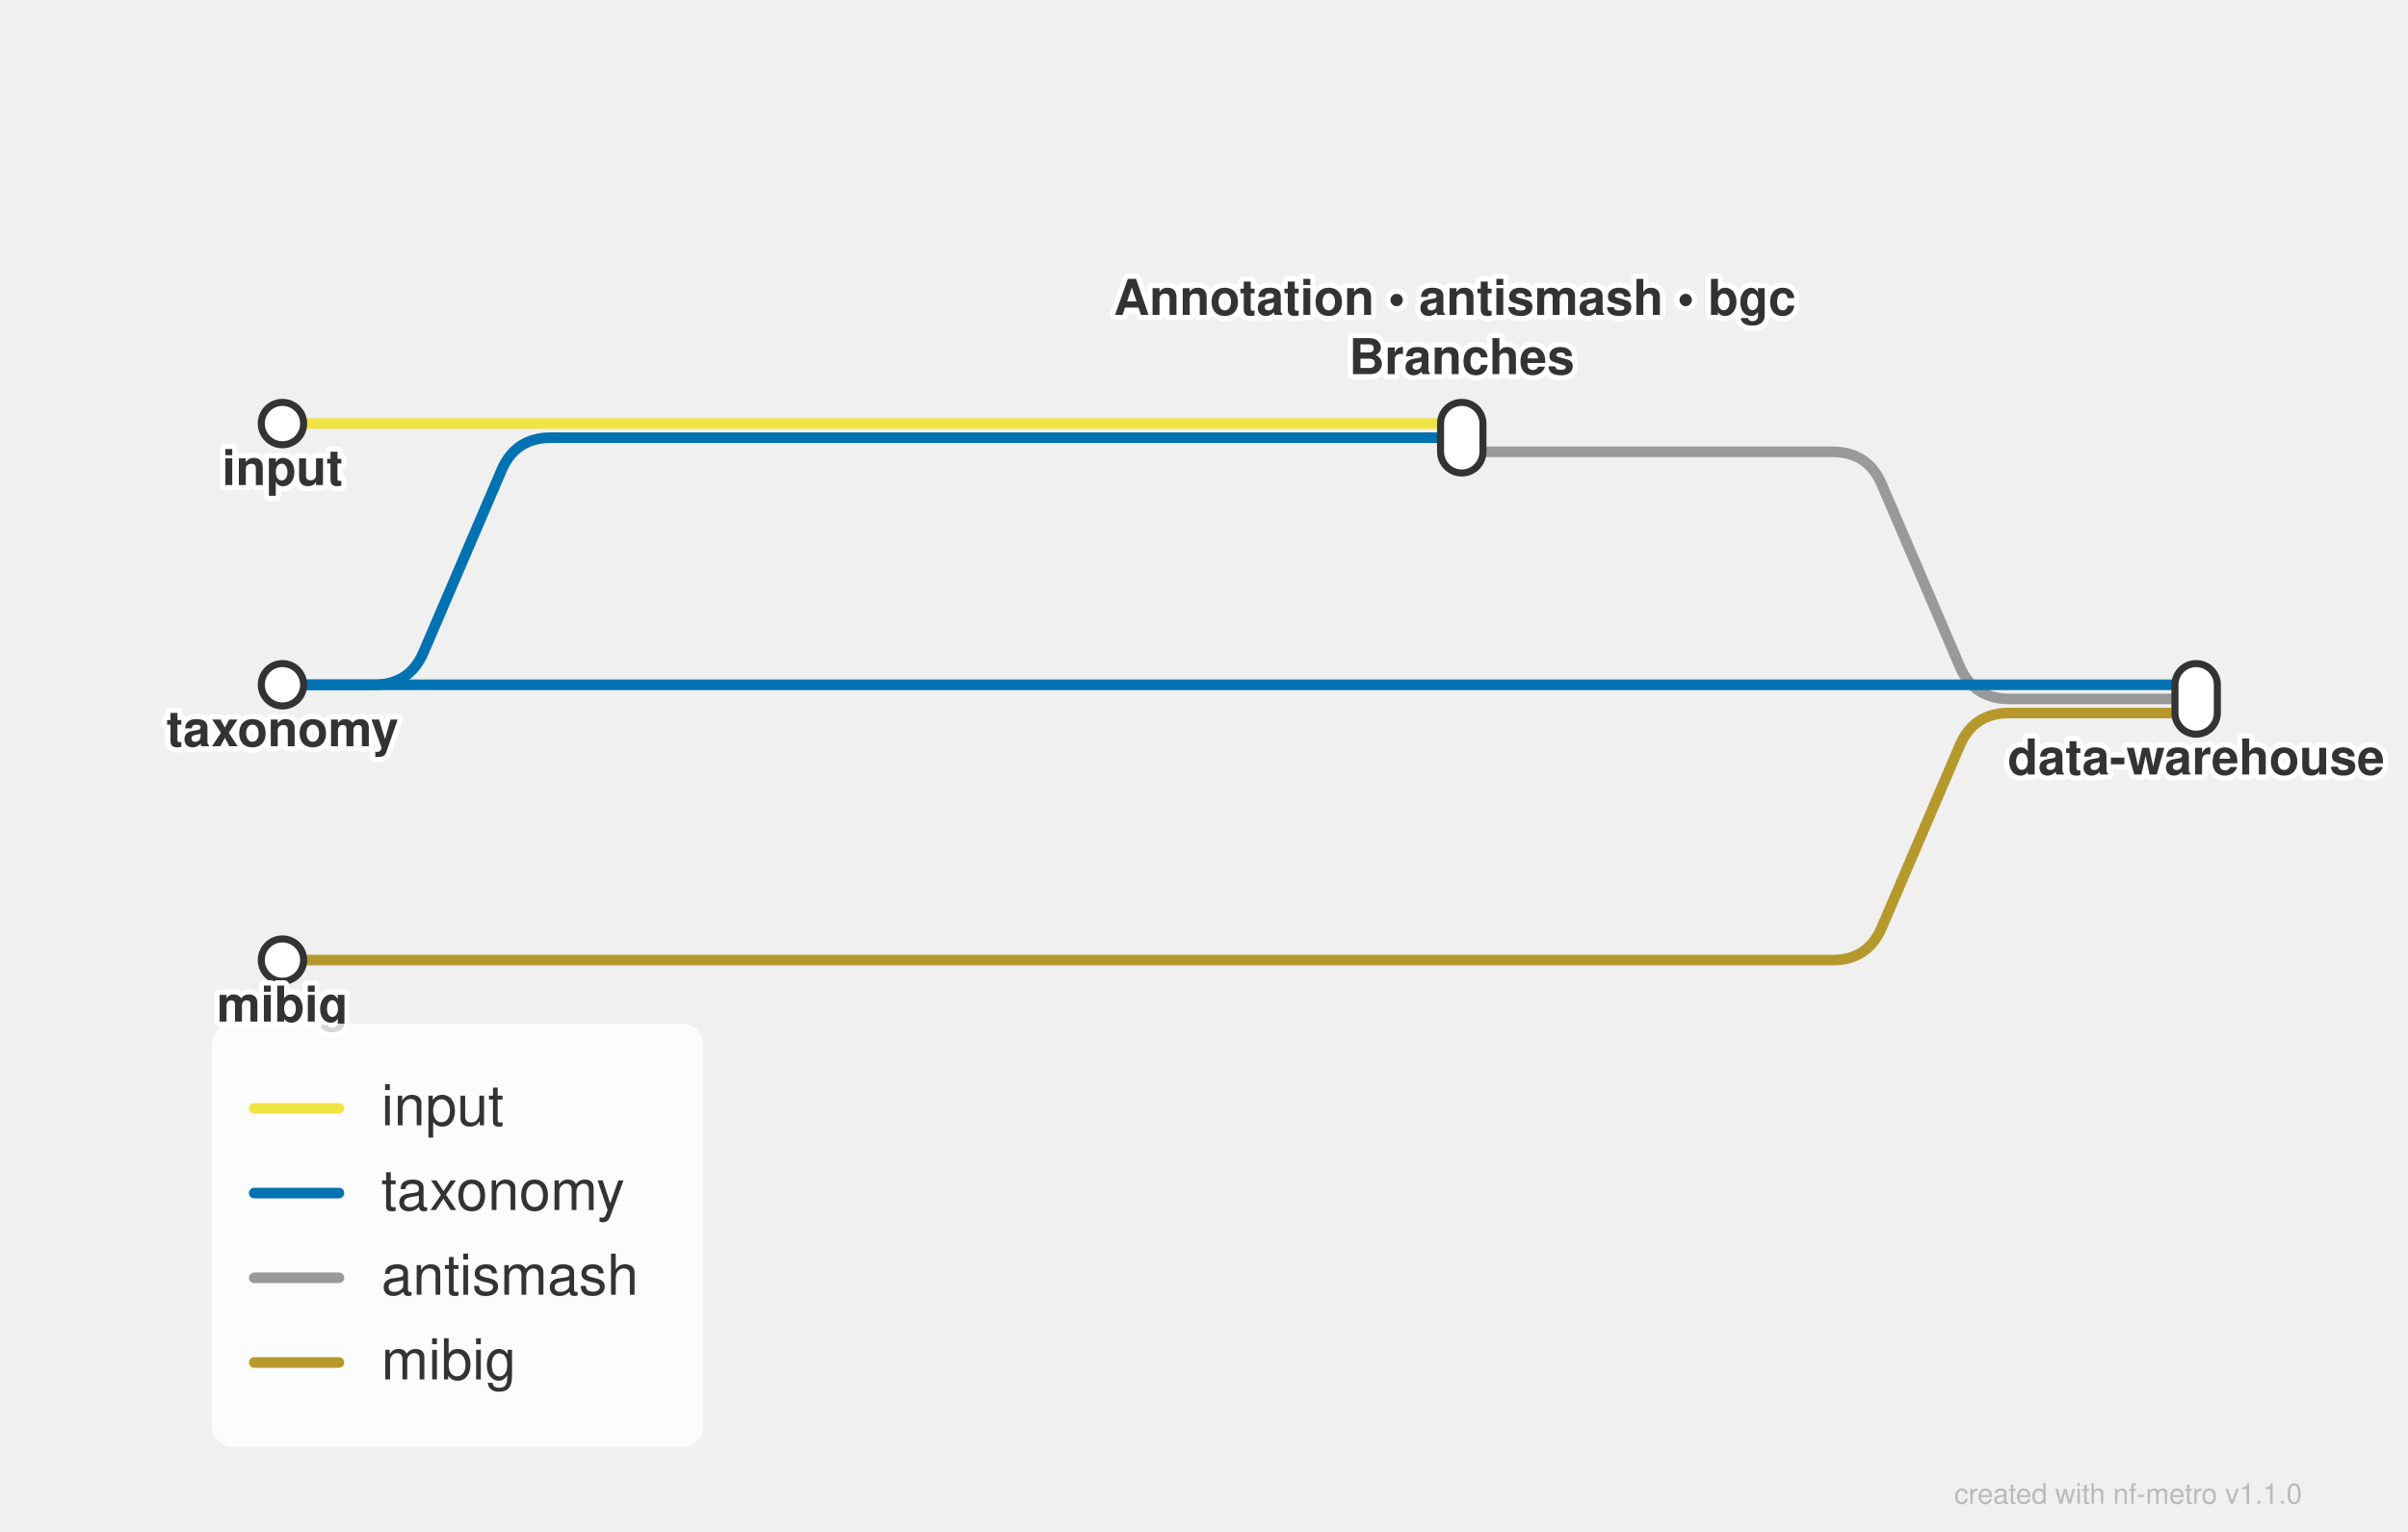
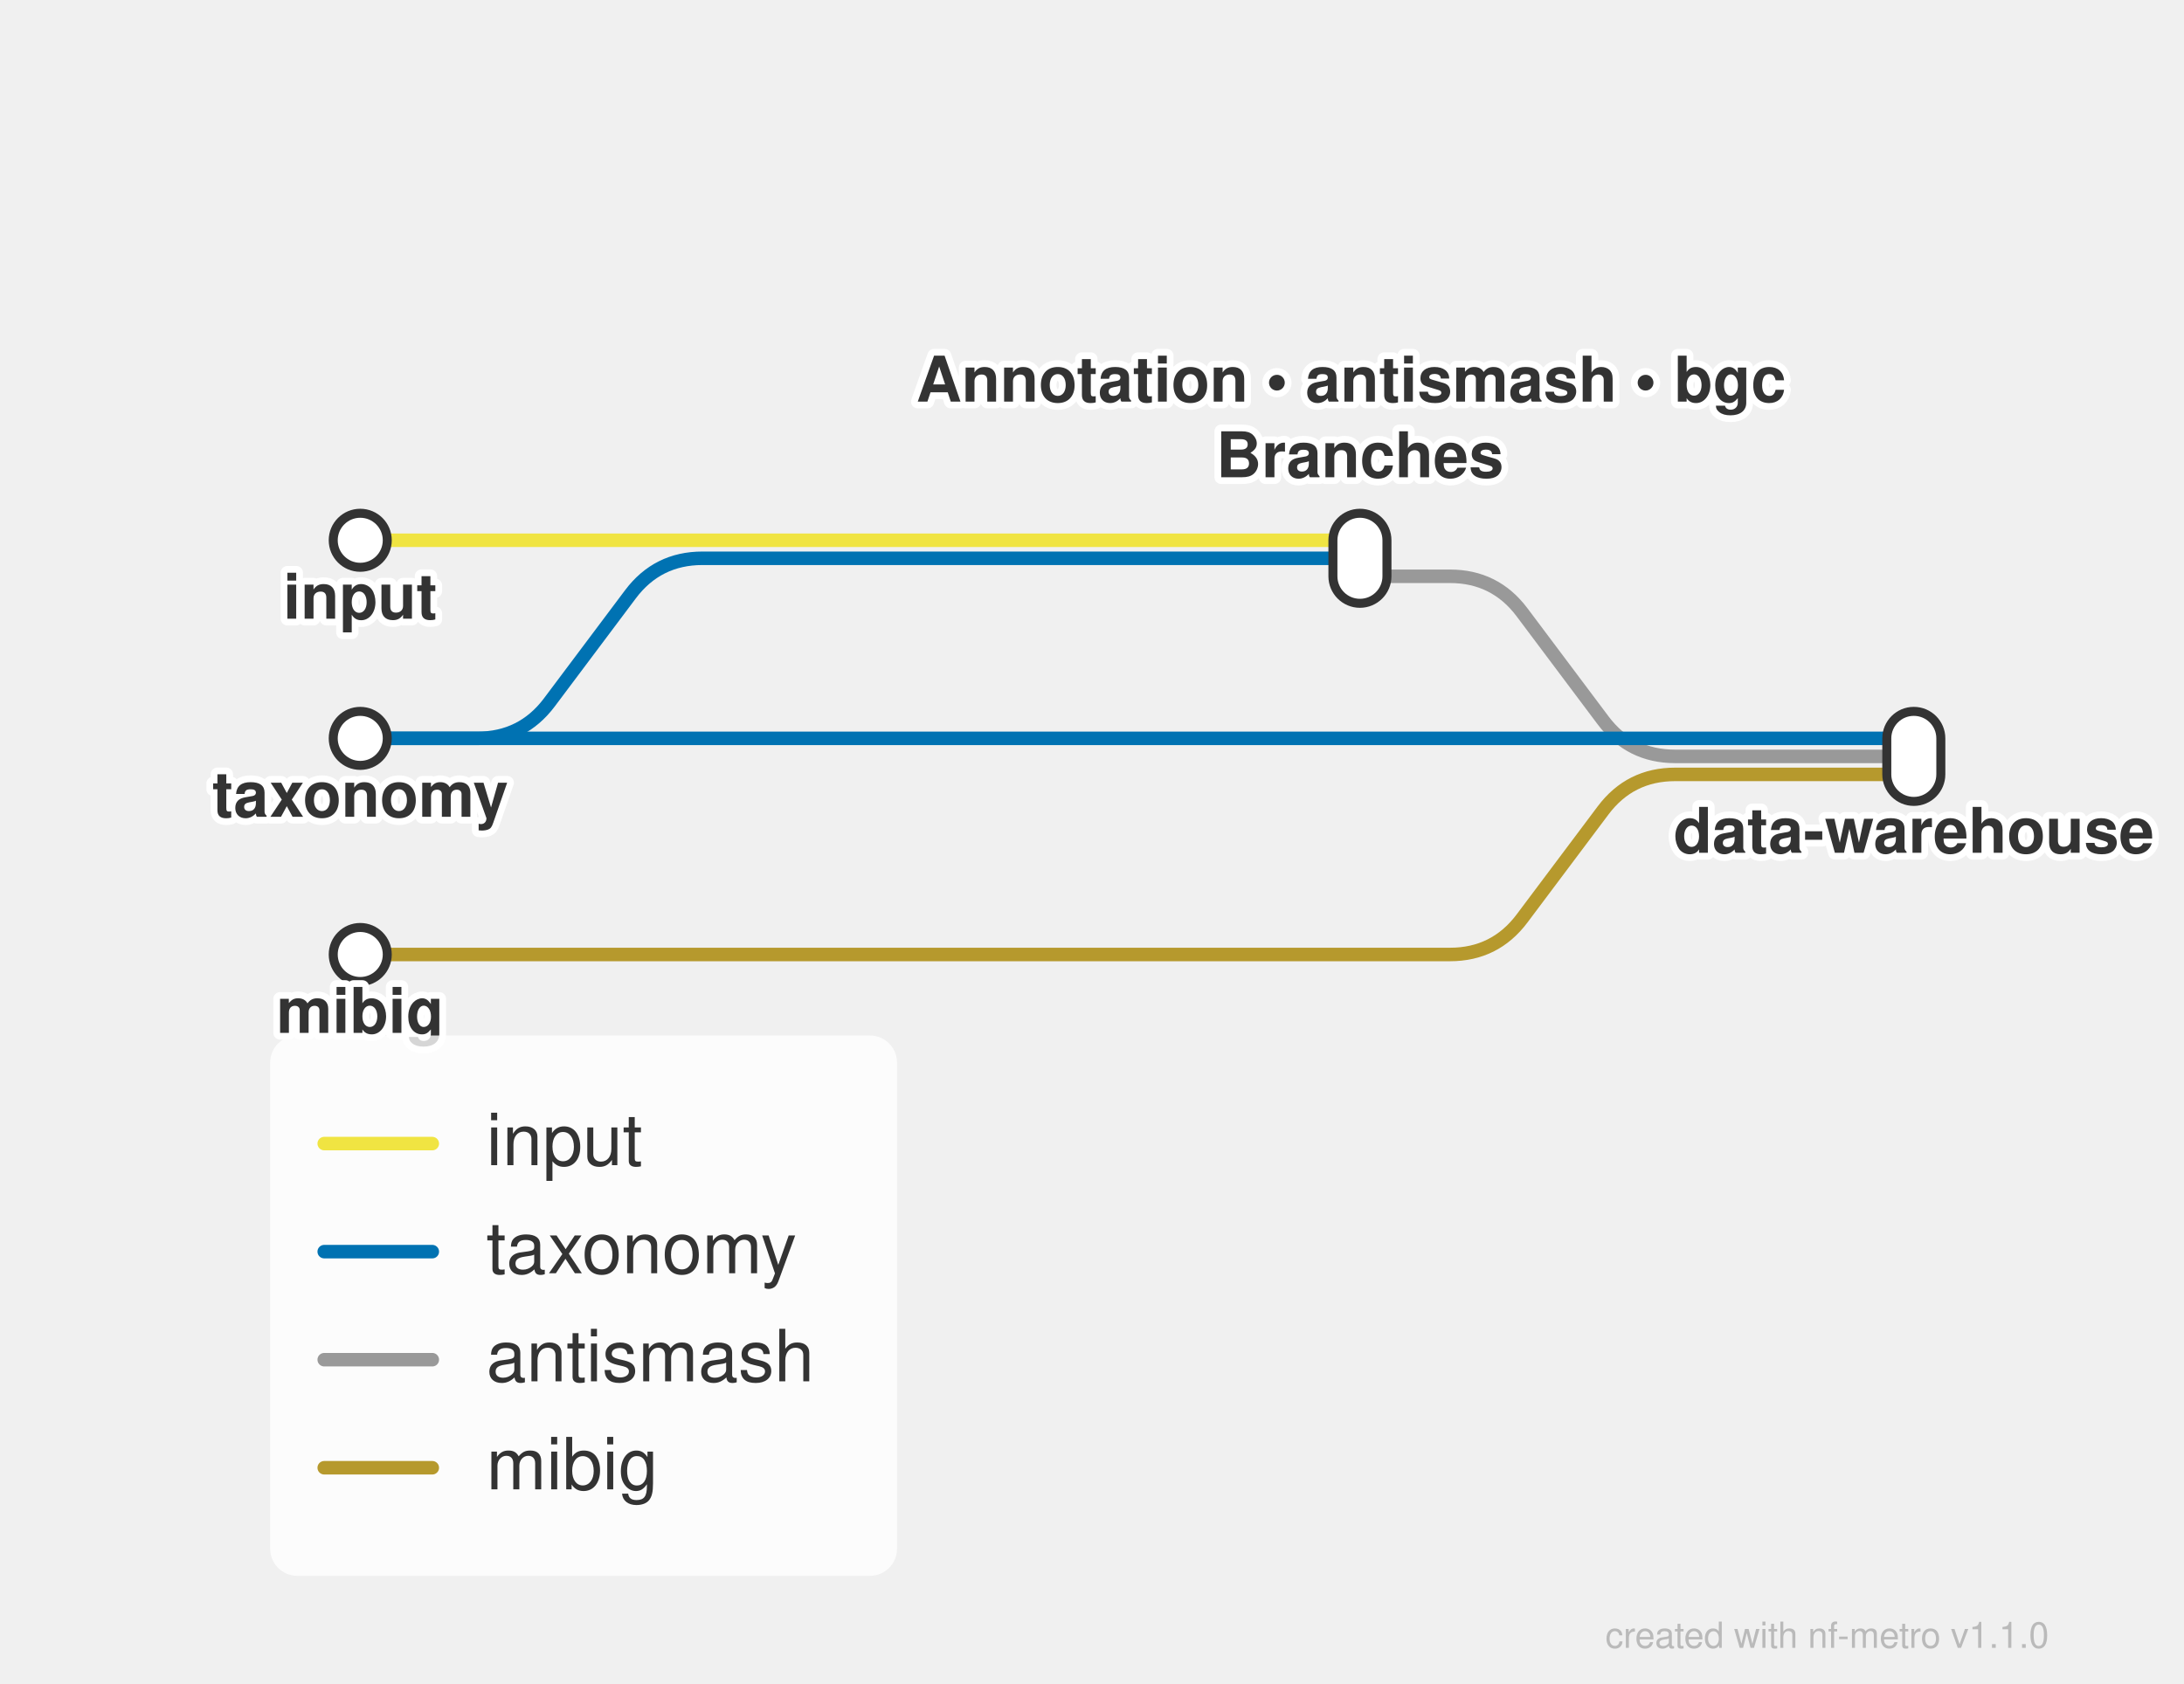
- <svg xmlns="http://www.w3.org/2000/svg" width="682" height="434" viewBox="0 0 682 434">
+ <svg xmlns="http://www.w3.org/2000/svg" width="485" height="374" viewBox="0 0 485 374">
  <defs>
</defs>
  <style>.nf-metro-title { fill: var(--nfm-map-title-color, #111111); }
.nf-metro-station-label { fill: var(--nfm-map-label-color, #333333); }
.nf-metro-section-box { fill: var(--nfm-map-section-fill, #ededed); stroke: var(--nfm-map-section-stroke, #e6e6e6); }
.nf-metro-section-label { fill: var(--nfm-map-section-label-color, #666666); }
.nf-metro-group-label { fill: var(--nfm-map-section-label-color, #666666); }
.nf-metro-group-underline { stroke: var(--nfm-map-section-label-color, #666666); }
.nf-metro-legend-bg { fill: var(--nfm-map-legend-bg, rgba(255, 255, 255, 0.8)); }
.nf-metro-legend-text { fill: var(--nfm-map-legend-text-color, #333333); }
.nf-metro-marker-stroke { stroke: var(--nfm-map-marker-stroke, #333333); }
.nf-metro-label-halo { fill: var(--nfm-map-bg, #ffffff); stroke: var(--nfm-map-bg, #ffffff); }</style>
  <style>@media (prefers-color-scheme: dark) {
    .nf-metro-section-label { fill: #d0d0d0; }
    .nf-metro-section-num-circle { fill: #777777; }
    .nf-metro-title { fill: #ffffff; }
}
</style>
-   <path d="M80.0,272.0 L519.0,272.0 Q529.0,272.0,532.939,262.809 L555.061,211.191 Q559.0,202.0,569.0,202.0 L622.0,202.0" stroke="#B6992D" stroke-width="3.0" fill="none" stroke-linecap="round" stroke-linejoin="round" class="metro-line-mibig" data-line-id="mibig" />
-   <path d="M414.0,128.0 L519.0,128.0 Q529.0,128.0,532.939,137.191 L555.061,188.809 Q559.0,198.0,569.0,198.0 L622.0,198.0" stroke="#999999" stroke-width="3.0" fill="none" stroke-linecap="round" stroke-linejoin="round" class="metro-line-antismash" data-line-id="antismash" />
-   <path d="M80.0,194.0 L106.0,194.0 Q116.0,194.0,119.939,184.809 L142.061,133.191 Q146.0,124.0,156.0,124.0 L414.0,124.0" stroke="#0072B2" stroke-width="3.0" fill="none" stroke-linecap="round" stroke-linejoin="round" class="metro-line-taxonomy" data-line-id="taxonomy" />
-   <path d="M80.0,194.0 L622.0,194.0" stroke="#0072B2" stroke-width="3.0" stroke-linecap="round" class="metro-line-taxonomy" data-line-id="taxonomy" />
-   <path d="M80.0,120.0 L414.0,120.0" stroke="#F0E442" stroke-width="3.0" stroke-linecap="round" class="metro-line-input" data-line-id="input" />
+   <path d="M80.0,212.0 L322.0,212.0 Q332.0,212.0,338.0,204.0 L356.0,180.0 Q362.0,172.0,372.0,172.0 L425.0,172.0" stroke="#B6992D" stroke-width="3.0" fill="none" stroke-linecap="round" stroke-linejoin="round" class="metro-line-mibig" data-line-id="mibig" />
+   <path d="M302.0,128.0 L322.0,128.0 Q332.0,128.0,338.0,136.0 L356.0,160.0 Q362.0,168.0,372.0,168.0 L425.0,168.0" stroke="#999999" stroke-width="3.0" fill="none" stroke-linecap="round" stroke-linejoin="round" class="metro-line-antismash" data-line-id="antismash" />
+   <path d="M80.0,164.0 L106.0,164.0 Q116.0,164.0,122.0,156.0 L140.0,132.0 Q146.0,124.0,156.0,124.0 L302.0,124.0" stroke="#0072B2" stroke-width="3.0" fill="none" stroke-linecap="round" stroke-linejoin="round" class="metro-line-taxonomy" data-line-id="taxonomy" />
+   <path d="M80.0,164.0 L425.0,164.0" stroke="#0072B2" stroke-width="3.0" stroke-linecap="round" class="metro-line-taxonomy" data-line-id="taxonomy" />
+   <path d="M80.0,120.0 L302.0,120.0" stroke="#F0E442" stroke-width="3.0" stroke-linecap="round" class="metro-line-input" data-line-id="input" />
  <g class="nf-metro-station-group" data-node-id="g_input_input" data-node-cx="80.0" data-node-cy="120.0" data-node-r="6.0" data-node-groups="input" data-node-w="12.0" data-node-h="12.0" data-node-rx="6.0">
    <rect x="74.0" y="114.0" width="12.0" height="12.0" rx="6.0" ry="6.0" fill="#ffffff" stroke="#333333" stroke-width="2.0" class="nf-metro-station" data-station-id="g_input_input" data-station-lines="input" data-station-label="input" />
  </g>
-   <g class="nf-metro-station-group" data-node-id="g_taxonomy_taxonomy" data-node-cx="80.0" data-node-cy="194.0" data-node-r="6.0" data-node-groups="taxonomy" data-node-w="12.0" data-node-h="12.0" data-node-rx="6.0">
-     <rect x="74.0" y="188.0" width="12.0" height="12.0" rx="6.0" ry="6.0" fill="#ffffff" stroke="#333333" stroke-width="2.0" class="nf-metro-station" data-station-id="g_taxonomy_taxonomy" data-station-lines="taxonomy" data-station-label="taxonomy" />
+   <g class="nf-metro-station-group" data-node-id="g_taxonomy_taxonomy" data-node-cx="80.0" data-node-cy="164.0" data-node-r="6.0" data-node-groups="taxonomy" data-node-w="12.0" data-node-h="12.0" data-node-rx="6.0">
+     <rect x="74.0" y="158.0" width="12.0" height="12.0" rx="6.0" ry="6.0" fill="#ffffff" stroke="#333333" stroke-width="2.0" class="nf-metro-station" data-station-id="g_taxonomy_taxonomy" data-station-lines="taxonomy" data-station-label="taxonomy" />
  </g>
-   <g class="nf-metro-station-group" data-node-id="g_annotate_antismash_bgc_branches_antismash" data-node-cx="414.0" data-node-cy="124.0" data-node-r="6.0" data-node-groups="antismash,input,taxonomy" data-node-w="12.0" data-node-h="20.0" data-node-rx="6.0">
-     <rect x="408.0" y="114.0" width="12.0" height="20.0" rx="6.0" ry="6.0" fill="#ffffff" stroke="#333333" stroke-width="2.0" class="nf-metro-station" data-station-id="g_annotate_antismash_bgc_branches_antismash" data-station-lines="antismash,input,taxonomy" data-station-label="Annotation • antismash • bgc Branches" />
+   <g class="nf-metro-station-group" data-node-id="g_annotate_antismash_bgc_branches_antismash" data-node-cx="302.0" data-node-cy="124.0" data-node-r="6.0" data-node-groups="antismash,input,taxonomy" data-node-w="12.0" data-node-h="20.0" data-node-rx="6.0">
+     <rect x="296.0" y="114.0" width="12.0" height="20.0" rx="6.0" ry="6.0" fill="#ffffff" stroke="#333333" stroke-width="2.0" class="nf-metro-station" data-station-id="g_annotate_antismash_bgc_branches_antismash" data-station-lines="antismash,input,taxonomy" data-station-label="Annotation • antismash • bgc Branches" />
  </g>
-   <g class="nf-metro-station-group" data-node-id="g_mibig_mibig" data-node-cx="80.0" data-node-cy="272.0" data-node-r="6.0" data-node-groups="mibig" data-node-w="12.0" data-node-h="12.0" data-node-rx="6.0">
-     <rect x="74.0" y="266.0" width="12.0" height="12.0" rx="6.0" ry="6.0" fill="#ffffff" stroke="#333333" stroke-width="2.0" class="nf-metro-station" data-station-id="g_mibig_mibig" data-station-lines="mibig" data-station-label="mibig" />
+   <g class="nf-metro-station-group" data-node-id="g_mibig_mibig" data-node-cx="80.0" data-node-cy="212.0" data-node-r="6.0" data-node-groups="mibig" data-node-w="12.0" data-node-h="12.0" data-node-rx="6.0">
+     <rect x="74.0" y="206.0" width="12.0" height="12.0" rx="6.0" ry="6.0" fill="#ffffff" stroke="#333333" stroke-width="2.0" class="nf-metro-station" data-station-id="g_mibig_mibig" data-station-lines="mibig" data-station-label="mibig" />
  </g>
-   <g class="nf-metro-station-group" data-node-id="g_data_warehouse_generic" data-node-cx="622.0" data-node-cy="198.0" data-node-r="6.0" data-node-groups="antismash,mibig,taxonomy" data-node-w="12.0" data-node-h="20.0" data-node-rx="6.0">
-     <rect x="616.0" y="188.0" width="12.0" height="20.0" rx="6.0" ry="6.0" fill="#ffffff" stroke="#333333" stroke-width="2.0" class="nf-metro-station" data-station-id="g_data_warehouse_generic" data-station-lines="antismash,mibig,taxonomy" data-station-label="data-warehouse" />
+   <g class="nf-metro-station-group" data-node-id="g_data_warehouse_generic" data-node-cx="425.0" data-node-cy="168.0" data-node-r="6.0" data-node-groups="antismash,mibig,taxonomy" data-node-w="12.0" data-node-h="20.0" data-node-rx="6.0">
+     <rect x="419.0" y="158.0" width="12.0" height="20.0" rx="6.0" ry="6.0" fill="#ffffff" stroke="#333333" stroke-width="2.0" class="nf-metro-station" data-station-id="g_data_warehouse_generic" data-station-lines="antismash,mibig,taxonomy" data-station-label="data-warehouse" />
  </g>
  <text x="80.0" y="131.0" font-size="14.0" fill="#ffffff" stroke="#ffffff" stroke-width="3.0" stroke-linejoin="round" font-family="'Helvetica Neue', Helvetica, Arial, sans-serif" font-weight="bold" aria-hidden="true" class="nf-metro-label-halo" text-anchor="middle" dominant-baseline="hanging">input</text>
  <text x="80.0" y="131.0" font-size="14.0" fill="#333333" font-family="'Helvetica Neue', Helvetica, Arial, sans-serif" font-weight="bold" text-anchor="middle" dominant-baseline="hanging" data-station-id="g_input_input" class="nf-metro-station-label">input</text>
-   <text x="80.0" y="205.0" font-size="14.0" fill="#ffffff" stroke="#ffffff" stroke-width="3.0" stroke-linejoin="round" font-family="'Helvetica Neue', Helvetica, Arial, sans-serif" font-weight="bold" aria-hidden="true" class="nf-metro-label-halo" text-anchor="middle" dominant-baseline="hanging">taxonomy</text>
-   <text x="80.0" y="205.0" font-size="14.0" fill="#333333" font-family="'Helvetica Neue', Helvetica, Arial, sans-serif" font-weight="bold" text-anchor="middle" dominant-baseline="hanging" data-station-id="g_taxonomy_taxonomy" class="nf-metro-station-label">taxonomy</text>
-   <text x="80.0" y="283.0" font-size="14.0" fill="#ffffff" stroke="#ffffff" stroke-width="3.0" stroke-linejoin="round" font-family="'Helvetica Neue', Helvetica, Arial, sans-serif" font-weight="bold" aria-hidden="true" class="nf-metro-label-halo" text-anchor="middle" dominant-baseline="hanging">mibig</text>
-   <text x="80.0" y="283.0" font-size="14.0" fill="#333333" font-family="'Helvetica Neue', Helvetica, Arial, sans-serif" font-weight="bold" text-anchor="middle" dominant-baseline="hanging" data-station-id="g_mibig_mibig" class="nf-metro-station-label">mibig</text>
-   <text x="414.0" y="89.2" font-size="14.0" fill="#ffffff" stroke="#ffffff" stroke-width="3.0" stroke-linejoin="round" font-family="'Helvetica Neue', Helvetica, Arial, sans-serif" font-weight="bold" aria-hidden="true" class="nf-metro-label-halo" text-anchor="middle" dominant-baseline="auto">
-     <tspan x="414.0" dy="0em">Annotation • antismash • bgc</tspan>
-     <tspan x="414.0" dy="1.2em">Branches</tspan>
+   <text x="80.0" y="175.0" font-size="14.0" fill="#ffffff" stroke="#ffffff" stroke-width="3.0" stroke-linejoin="round" font-family="'Helvetica Neue', Helvetica, Arial, sans-serif" font-weight="bold" aria-hidden="true" class="nf-metro-label-halo" text-anchor="middle" dominant-baseline="hanging">taxonomy</text>
+   <text x="80.0" y="175.0" font-size="14.0" fill="#333333" font-family="'Helvetica Neue', Helvetica, Arial, sans-serif" font-weight="bold" text-anchor="middle" dominant-baseline="hanging" data-station-id="g_taxonomy_taxonomy" class="nf-metro-station-label">taxonomy</text>
+   <text x="80.0" y="223.0" font-size="14.0" fill="#ffffff" stroke="#ffffff" stroke-width="3.0" stroke-linejoin="round" font-family="'Helvetica Neue', Helvetica, Arial, sans-serif" font-weight="bold" aria-hidden="true" class="nf-metro-label-halo" text-anchor="middle" dominant-baseline="hanging">mibig</text>
+   <text x="80.0" y="223.0" font-size="14.0" fill="#333333" font-family="'Helvetica Neue', Helvetica, Arial, sans-serif" font-weight="bold" text-anchor="middle" dominant-baseline="hanging" data-station-id="g_mibig_mibig" class="nf-metro-station-label">mibig</text>
+   <text x="302.0" y="89.2" font-size="14.0" fill="#ffffff" stroke="#ffffff" stroke-width="3.0" stroke-linejoin="round" font-family="'Helvetica Neue', Helvetica, Arial, sans-serif" font-weight="bold" aria-hidden="true" class="nf-metro-label-halo" text-anchor="middle" dominant-baseline="auto">
+     <tspan x="302.0" dy="0em">Annotation • antismash • bgc</tspan>
+     <tspan x="302.0" dy="1.2em">Branches</tspan>
  </text>
-   <text x="414.0" y="89.2" font-size="14.0" fill="#333333" font-family="'Helvetica Neue', Helvetica, Arial, sans-serif" font-weight="bold" text-anchor="middle" dominant-baseline="auto" data-station-id="g_annotate_antismash_bgc_branches_antismash" class="nf-metro-station-label">
-     <tspan x="414.0" dy="0em">Annotation • antismash • bgc</tspan>
-     <tspan x="414.0" dy="1.2em">Branches</tspan>
+   <text x="302.0" y="89.2" font-size="14.0" fill="#333333" font-family="'Helvetica Neue', Helvetica, Arial, sans-serif" font-weight="bold" text-anchor="middle" dominant-baseline="auto" data-station-id="g_annotate_antismash_bgc_branches_antismash" class="nf-metro-station-label">
+     <tspan x="302.0" dy="0em">Annotation • antismash • bgc</tspan>
+     <tspan x="302.0" dy="1.2em">Branches</tspan>
  </text>
-   <text x="622.0" y="213.0" font-size="14.0" fill="#ffffff" stroke="#ffffff" stroke-width="3.0" stroke-linejoin="round" font-family="'Helvetica Neue', Helvetica, Arial, sans-serif" font-weight="bold" aria-hidden="true" class="nf-metro-label-halo" text-anchor="middle" dominant-baseline="hanging">data-warehouse</text>
-   <text x="622.0" y="213.0" font-size="14.0" fill="#333333" font-family="'Helvetica Neue', Helvetica, Arial, sans-serif" font-weight="bold" text-anchor="middle" dominant-baseline="hanging" data-station-id="g_data_warehouse_generic" class="nf-metro-station-label">data-warehouse</text>
-   <rect x="60.0" y="290.0" width="139.2" height="120.0" rx="6" ry="6" fill="rgba(255, 255, 255, 0.8)" class="nf-metro-legend-bg" />
-   <path d="M72.0,314.0 L96.0,314.0" stroke="#F0E442" stroke-width="3.0" stroke-linecap="round" />
-   <text x="108.0" y="314.0" font-size="16.0" fill="#333333" font-family="'Helvetica Neue', Helvetica, Arial, sans-serif" dy="0.3em" class="nf-metro-legend-text">input</text>
-   <path d="M72.0,338.0 L96.0,338.0" stroke="#0072B2" stroke-width="3.0" stroke-linecap="round" />
-   <text x="108.0" y="338.0" font-size="16.0" fill="#333333" font-family="'Helvetica Neue', Helvetica, Arial, sans-serif" dy="0.3em" class="nf-metro-legend-text">taxonomy</text>
-   <path d="M72.0,362.0 L96.0,362.0" stroke="#999999" stroke-width="3.0" stroke-linecap="round" />
-   <text x="108.0" y="362.0" font-size="16.0" fill="#333333" font-family="'Helvetica Neue', Helvetica, Arial, sans-serif" dy="0.3em" class="nf-metro-legend-text">antismash</text>
-   <path d="M72.0,386.0 L96.0,386.0" stroke="#B6992D" stroke-width="3.0" stroke-linecap="round" />
-   <text x="108.0" y="386.0" font-size="16.0" fill="#333333" font-family="'Helvetica Neue', Helvetica, Arial, sans-serif" dy="0.3em" class="nf-metro-legend-text">mibig</text>
-   <text x="652.0" y="426.0" font-size="8" fill="rgba(150, 150, 150, 0.6)" font-family="'Helvetica Neue', Helvetica, Arial, sans-serif" text-anchor="end">created with nf-metro v1.1.0</text>
+   <text x="425.0" y="183.0" font-size="14.0" fill="#ffffff" stroke="#ffffff" stroke-width="3.0" stroke-linejoin="round" font-family="'Helvetica Neue', Helvetica, Arial, sans-serif" font-weight="bold" aria-hidden="true" class="nf-metro-label-halo" text-anchor="middle" dominant-baseline="hanging">data-warehouse</text>
+   <text x="425.0" y="183.0" font-size="14.0" fill="#333333" font-family="'Helvetica Neue', Helvetica, Arial, sans-serif" font-weight="bold" text-anchor="middle" dominant-baseline="hanging" data-station-id="g_data_warehouse_generic" class="nf-metro-station-label">data-warehouse</text>
+   <rect x="60.0" y="230.0" width="139.2" height="120.0" rx="6" ry="6" fill="rgba(255, 255, 255, 0.8)" class="nf-metro-legend-bg" />
+   <path d="M72.0,254.0 L96.0,254.0" stroke="#F0E442" stroke-width="3.0" stroke-linecap="round" />
+   <text x="108.0" y="254.0" font-size="16.0" fill="#333333" font-family="'Helvetica Neue', Helvetica, Arial, sans-serif" dy="0.3em" class="nf-metro-legend-text">input</text>
+   <path d="M72.0,278.0 L96.0,278.0" stroke="#0072B2" stroke-width="3.0" stroke-linecap="round" />
+   <text x="108.0" y="278.0" font-size="16.0" fill="#333333" font-family="'Helvetica Neue', Helvetica, Arial, sans-serif" dy="0.3em" class="nf-metro-legend-text">taxonomy</text>
+   <path d="M72.0,302.0 L96.0,302.0" stroke="#999999" stroke-width="3.0" stroke-linecap="round" />
+   <text x="108.0" y="302.0" font-size="16.0" fill="#333333" font-family="'Helvetica Neue', Helvetica, Arial, sans-serif" dy="0.3em" class="nf-metro-legend-text">antismash</text>
+   <path d="M72.0,326.0 L96.0,326.0" stroke="#B6992D" stroke-width="3.0" stroke-linecap="round" />
+   <text x="108.0" y="326.0" font-size="16.0" fill="#333333" font-family="'Helvetica Neue', Helvetica, Arial, sans-serif" dy="0.3em" class="nf-metro-legend-text">mibig</text>
+   <text x="455.0" y="366.0" font-size="8" fill="rgba(150, 150, 150, 0.6)" font-family="'Helvetica Neue', Helvetica, Arial, sans-serif" text-anchor="end">created with nf-metro v1.1.0</text>
</svg>
